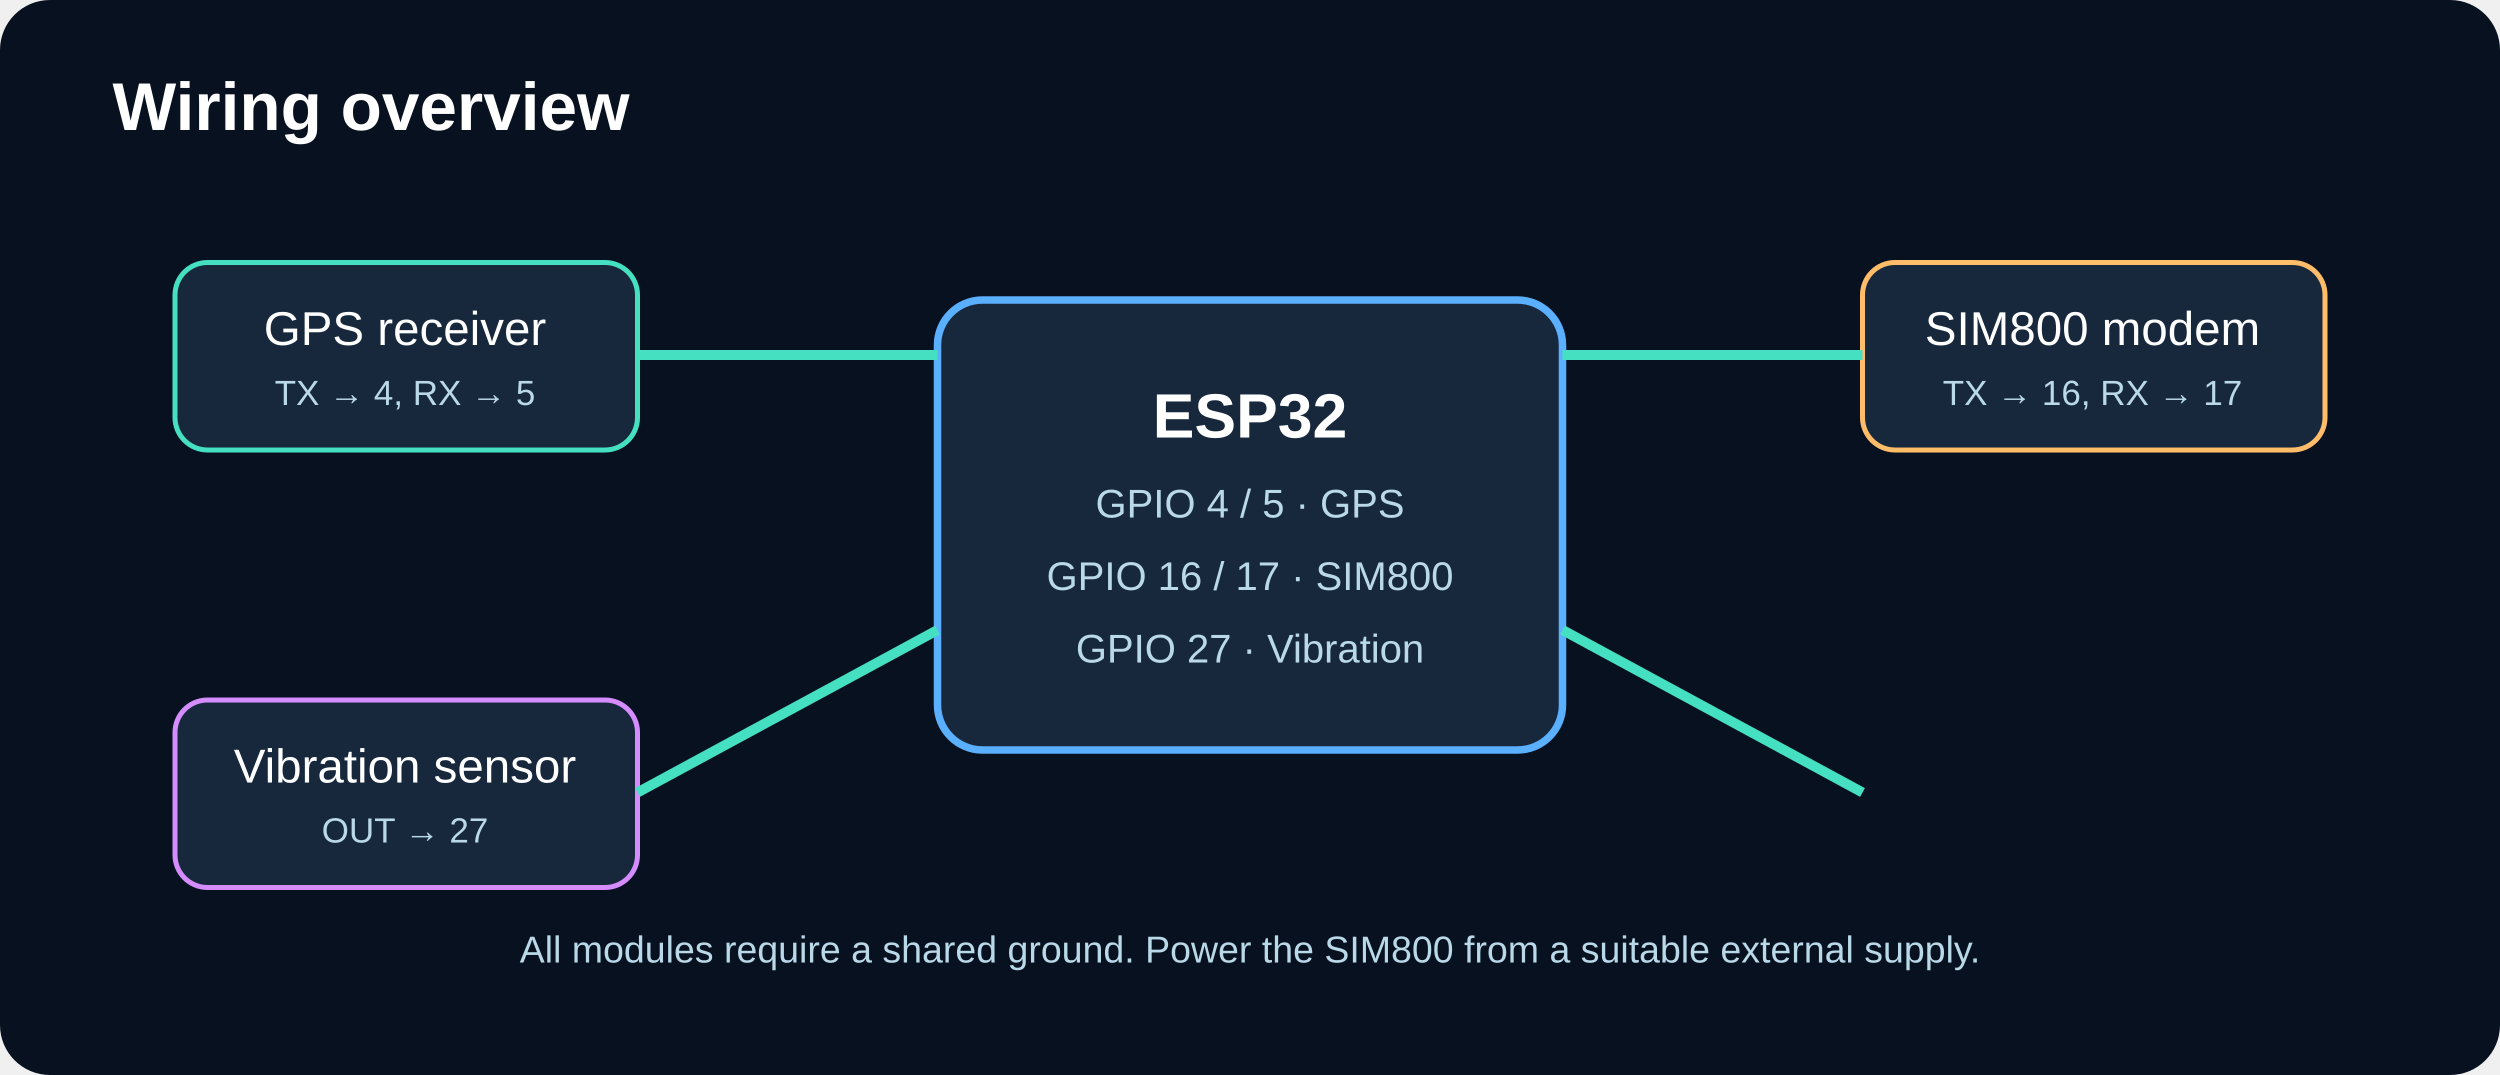
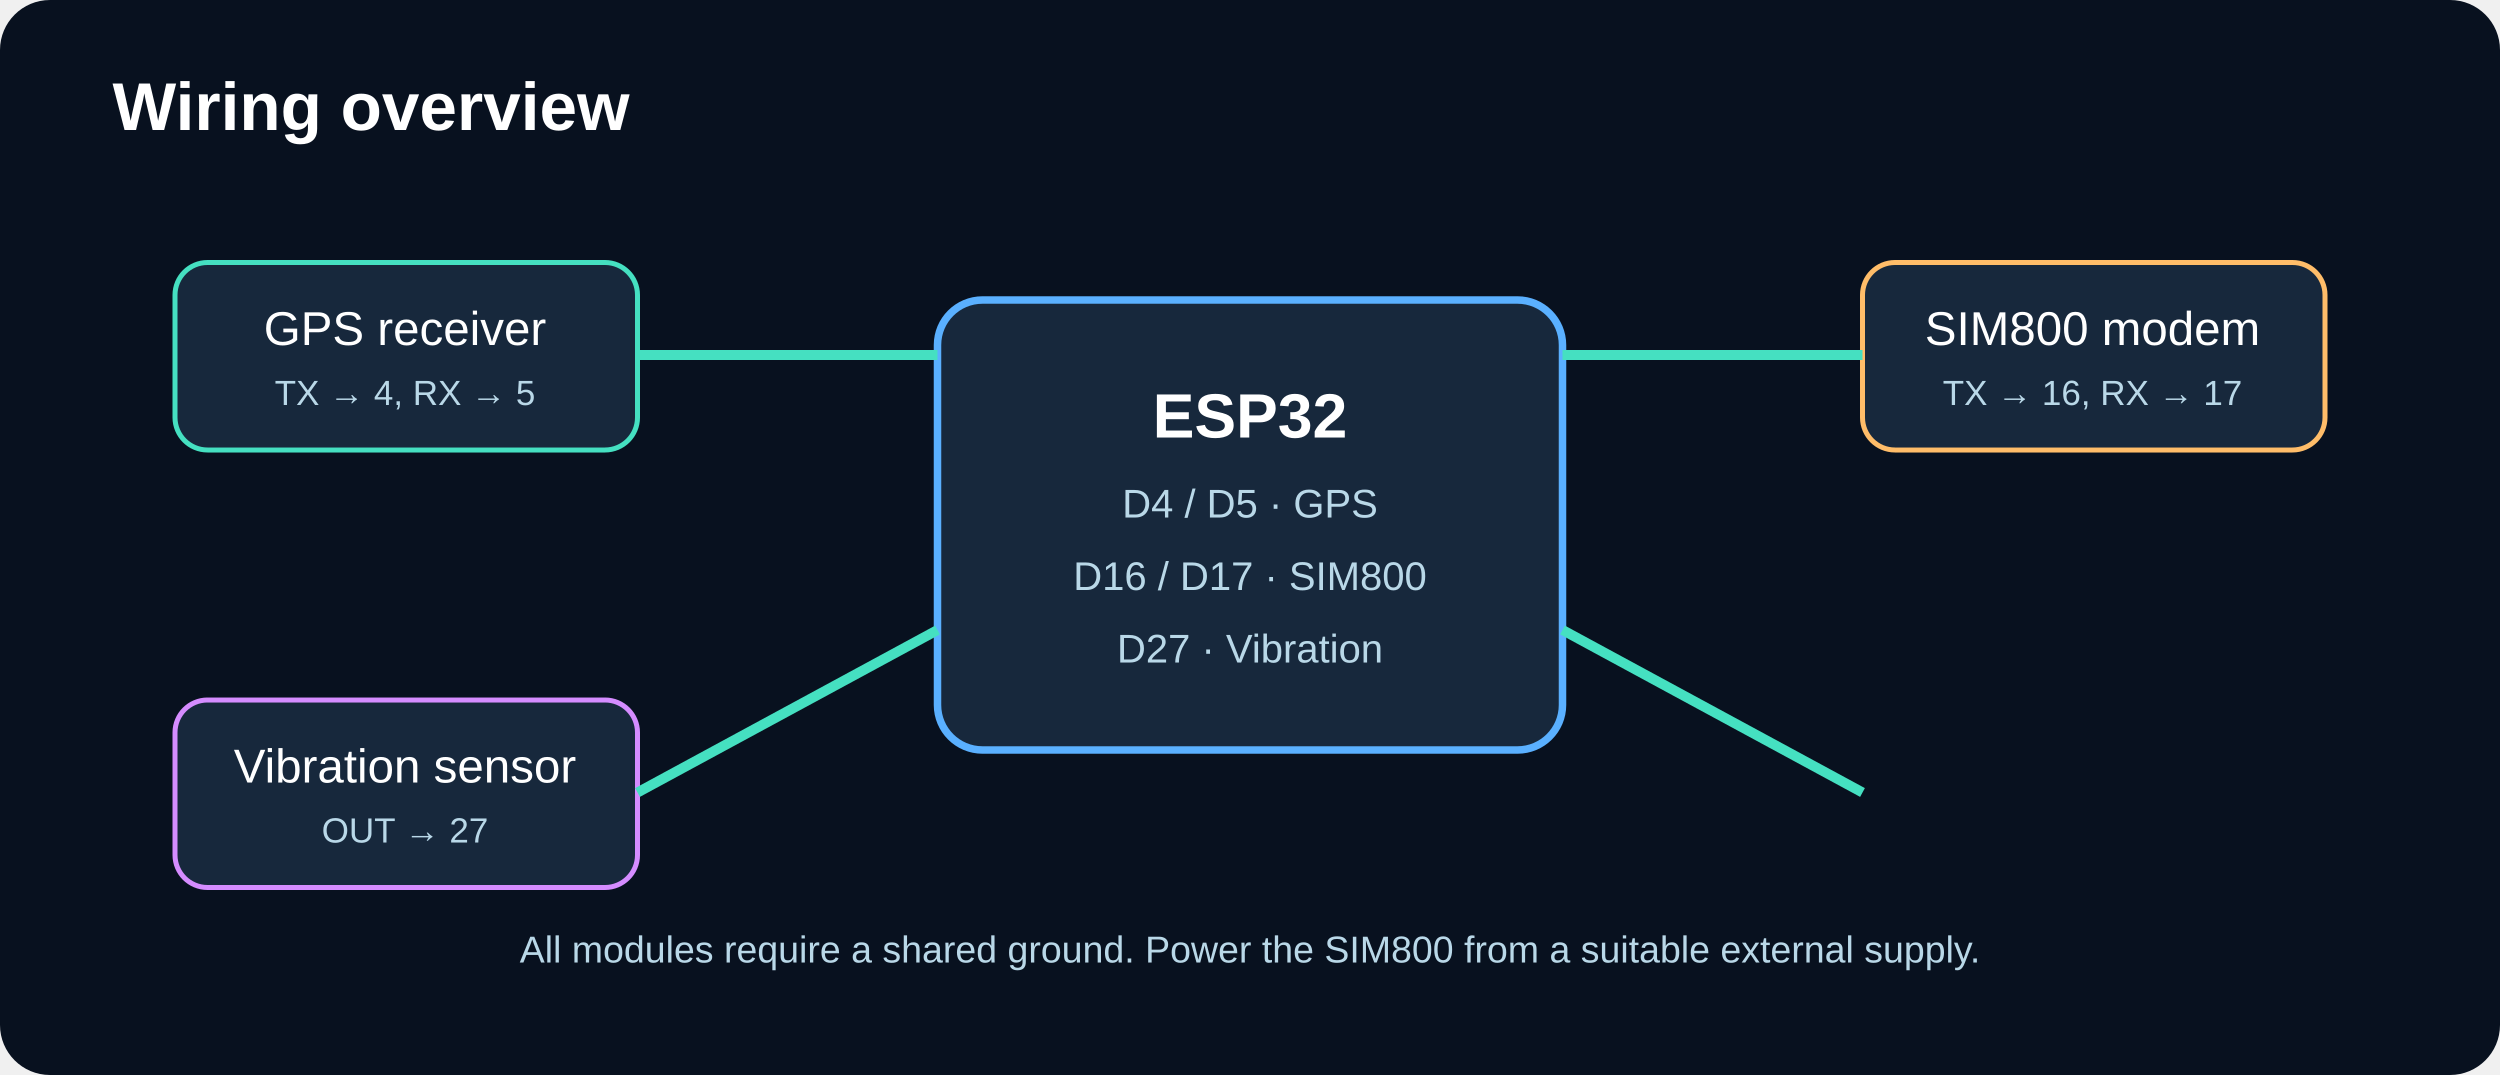
<svg xmlns="http://www.w3.org/2000/svg" viewBox="0 0 1000 430" role="img" aria-labelledby="title">
  <rect width="1000" height="430" rx="20" fill="#08111f" />
  <text x="45" y="52" fill="#fff" font-family="Segoe UI,Arial" font-size="27" font-weight="700">Wiring overview</text>
  <g font-family="Segoe UI,Arial" text-anchor="middle">
    <rect x="375" y="120" width="250" height="180" rx="18" fill="#17283c" stroke="#5ab0ff" stroke-width="3" />
    <text x="500" y="175" fill="#fff" font-size="25" font-weight="700">ESP32</text>
-     <text x="500" y="207" fill="#b9d8e8" font-size="16">GPIO 4 / 5 · GPS</text>
-     <text x="500" y="236" fill="#b9d8e8" font-size="16">GPIO 16 / 17 · SIM800</text>
-     <text x="500" y="265" fill="#b9d8e8" font-size="16">GPIO 27 · Vibration</text>
+     <text x="500" y="207" fill="#b9d8e8" font-size="16">D4 / D5 · GPS</text>
+     <text x="500" y="236" fill="#b9d8e8" font-size="16">D16 / D17 · SIM800</text>
+     <text x="500" y="265" fill="#b9d8e8" font-size="16">D27 · Vibration</text>
    <g>
      <rect x="70" y="105" width="185" height="75" rx="13" fill="#17283c" stroke="#45e0c1" stroke-width="2" />
      <text x="162" y="138" fill="#fff" font-size="19">GPS receiver</text>
      <text x="162" y="162" fill="#b9d8e8" font-size="14">TX → 4, RX → 5</text>
    </g>
    <g>
      <rect x="745" y="105" width="185" height="75" rx="13" fill="#17283c" stroke="#ffbd69" stroke-width="2" />
      <text x="837" y="138" fill="#fff" font-size="19">SIM800 modem</text>
      <text x="837" y="162" fill="#b9d8e8" font-size="14">TX → 16, RX → 17</text>
    </g>
    <g>
      <rect x="70" y="280" width="185" height="75" rx="13" fill="#17283c" stroke="#d58cff" stroke-width="2" />
      <text x="162" y="313" fill="#fff" font-size="19">Vibration sensor</text>
      <text x="162" y="337" fill="#b9d8e8" font-size="14">OUT → 27</text>
    </g>
  </g>
  <path d="M255 142h120M625 142h120M255 317l120-65M625 252l120 65" fill="none" stroke="#45e0c1" stroke-width="4" />
  <text x="500" y="385" fill="#b9d8e8" font-family="Segoe UI,Arial" font-size="15" text-anchor="middle">All modules require a shared ground. Power the SIM800 from a suitable external supply.</text>
</svg>
